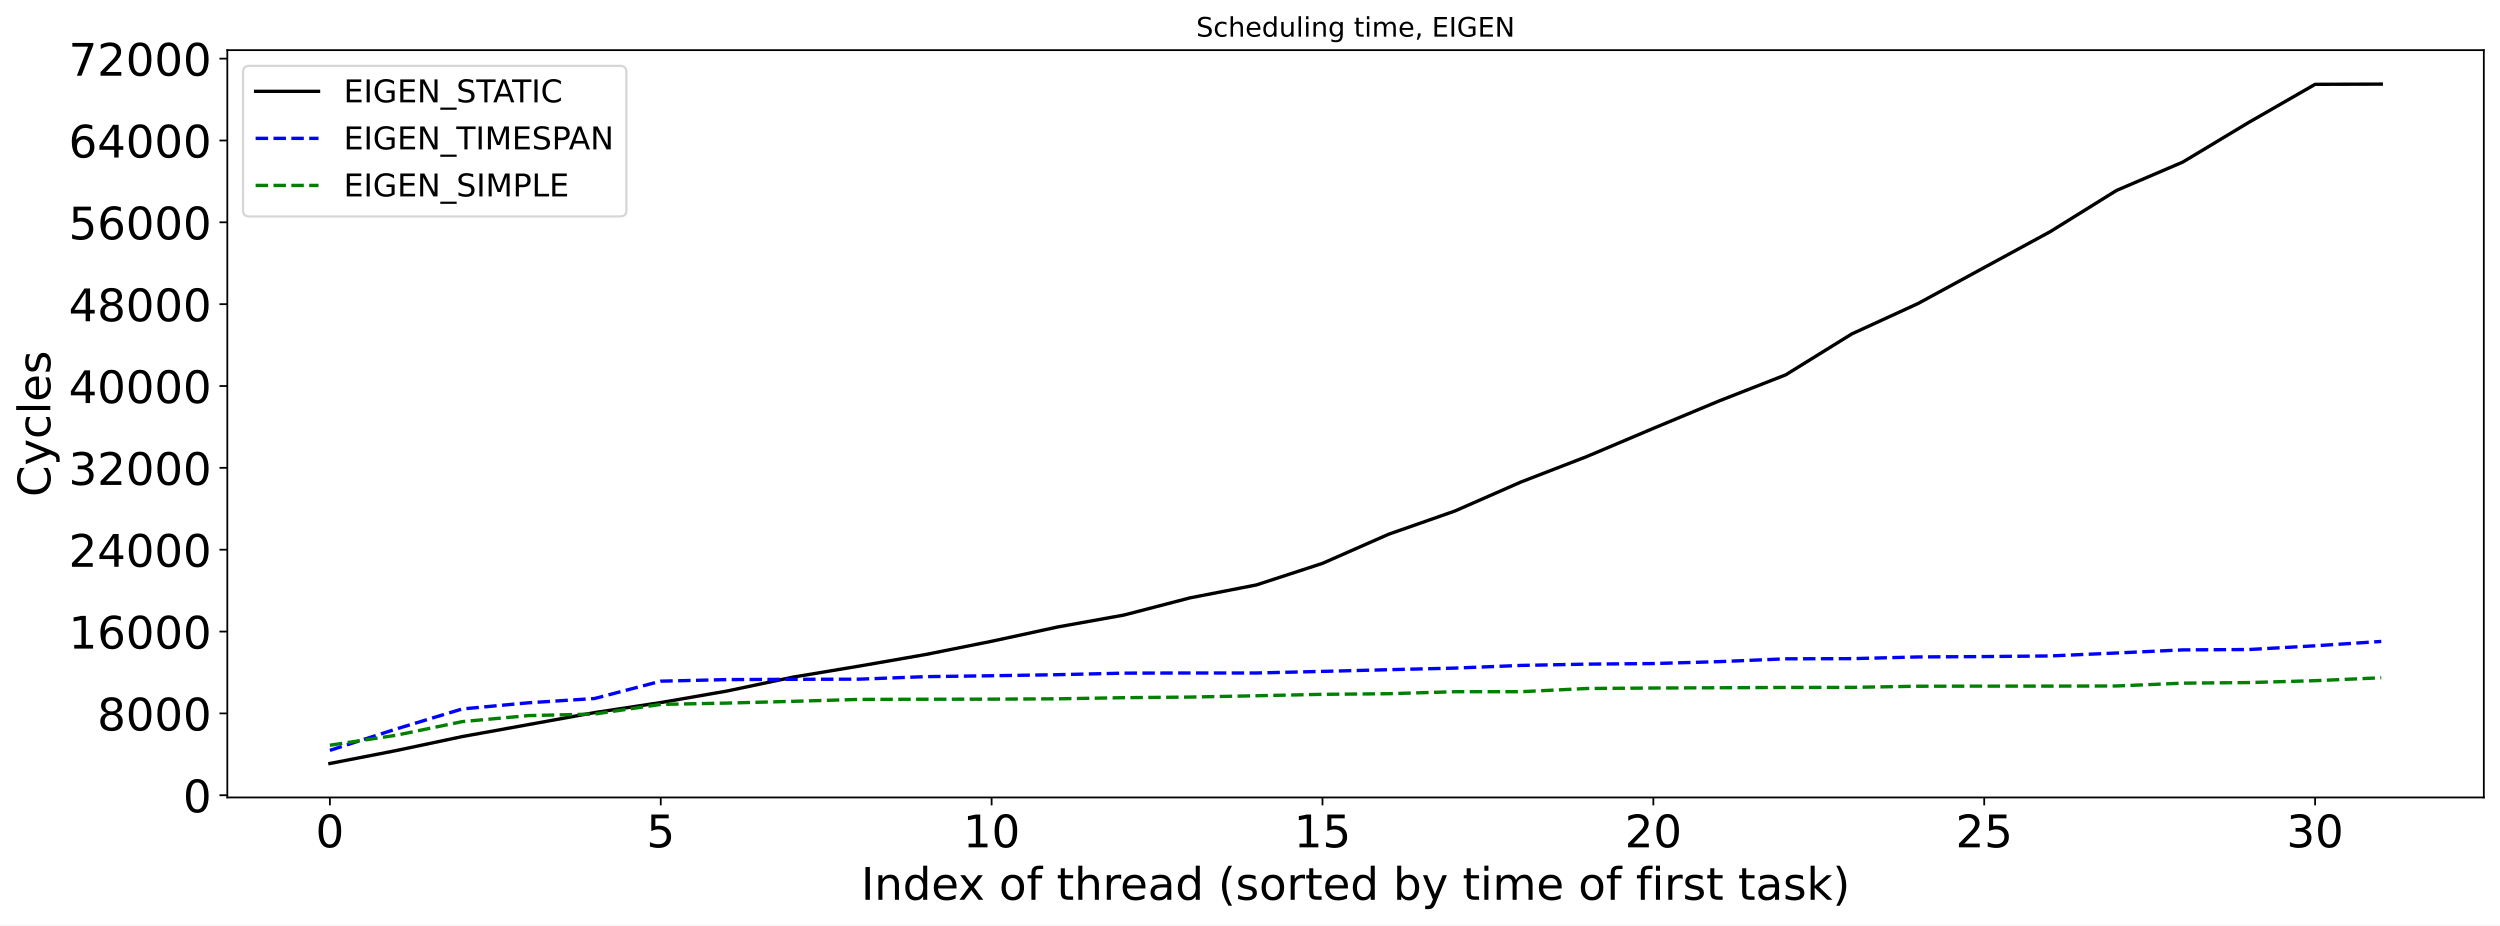
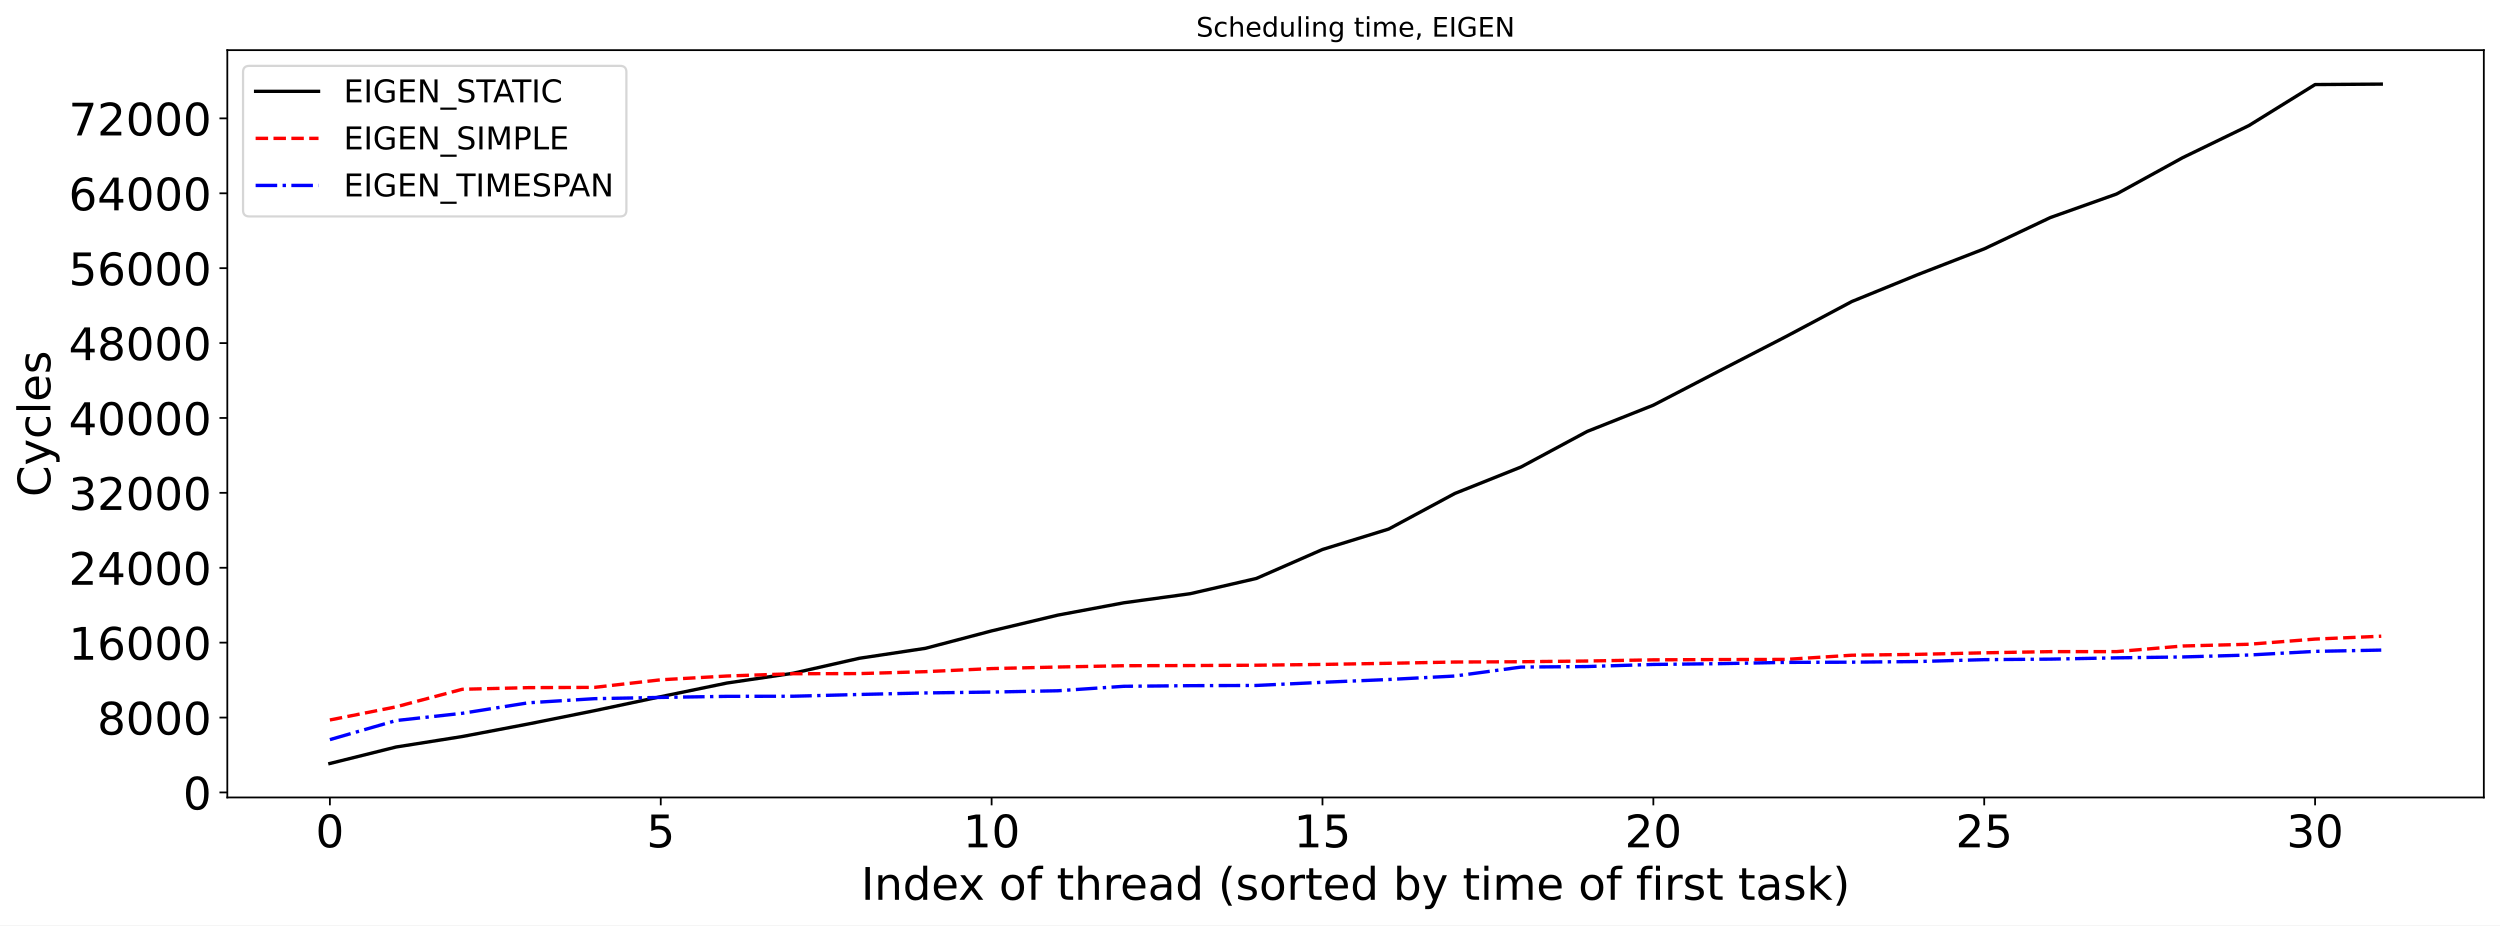
<svg xmlns="http://www.w3.org/2000/svg" xmlns:xlink="http://www.w3.org/1999/xlink" width="1112.781pt" height="411.871pt" viewBox="0 0 1112.781 411.871" version="1.1">
  <defs>
    <style type="text/css">*{stroke-linejoin: round; stroke-linecap: butt}</style>
  </defs>
  <g id="figure_1">
    <g id="patch_1">
      <path d="M 0 411.871  L 1112.781 411.871  L 1112.781 0  L 0 0  z " style="fill: #ffffff" />
    </g>
    <g id="axes_1">
      <g id="patch_2">
        <path d="M 101.181 354.958  L 1105.581 354.958  L 1105.581 22.318  L 101.181 22.318  z " style="fill: #ffffff" />
      </g>
      <g id="matplotlib.axis_1">
        <g id="xtick_1">
          <g id="line2d_1">
            <defs>
-               <path id="m153ee0c55f" d="M 0 0  L 0 3.5  " style="stroke: #000000; stroke-width: 0.8" />
+               <path id="m8f6289ff20" d="M 0 0  L 0 3.5  " style="stroke: #000000; stroke-width: 0.8" />
            </defs>
            <g>
-               <use xlink:href="#m153ee0c55f" x="146.836" y="354.958" style="stroke: #000000; stroke-width: 0.8" />
+               <use xlink:href="#m8f6289ff20" x="146.836" y="354.958" style="stroke: #000000; stroke-width: 0.8" />
            </g>
          </g>
          <g id="text_1">
            <g transform="translate(140.4733 377.155) scale(0.2 -0.2)">
              <defs>
                <path id="DejaVuSans-30" d="M 2034 4250  Q 1547 4250 1301 3770  Q 1056 3291 1056 2328  Q 1056 1369 1301 889  Q 1547 409 2034 409  Q 2525 409 2770 889  Q 3016 1369 3016 2328  Q 3016 3291 2770 3770  Q 2525 4250 2034 4250  z M 2034 4750  Q 2819 4750 3233 4129  Q 3647 3509 3647 2328  Q 3647 1150 3233 529  Q 2819 -91 2034 -91  Q 1250 -91 836 529  Q 422 1150 422 2328  Q 422 3509 836 4129  Q 1250 4750 2034 4750  z " transform="scale(0.015625)" />
              </defs>
              <use xlink:href="#DejaVuSans-30" />
            </g>
          </g>
        </g>
        <g id="xtick_2">
          <g id="line2d_2">
            <g>
-               <use xlink:href="#m153ee0c55f" x="294.109" y="354.958" style="stroke: #000000; stroke-width: 0.8" />
+               <use xlink:href="#m8f6289ff20" x="294.109" y="354.958" style="stroke: #000000; stroke-width: 0.8" />
            </g>
          </g>
          <g id="text_2">
            <g transform="translate(287.746 377.155) scale(0.2 -0.2)">
              <defs>
                <path id="DejaVuSans-35" d="M 691 4666  L 3169 4666  L 3169 4134  L 1269 4134  L 1269 2991  Q 1406 3038 1543 3061  Q 1681 3084 1819 3084  Q 2600 3084 3056 2656  Q 3513 2228 3513 1497  Q 3513 744 3044 326  Q 2575 -91 1722 -91  Q 1428 -91 1123 -41  Q 819 9 494 109  L 494 744  Q 775 591 1075 516  Q 1375 441 1709 441  Q 2250 441 2565 725  Q 2881 1009 2881 1497  Q 2881 1984 2565 2268  Q 2250 2553 1709 2553  Q 1456 2553 1204 2497  Q 953 2441 691 2322  L 691 4666  z " transform="scale(0.015625)" />
              </defs>
              <use xlink:href="#DejaVuSans-35" />
            </g>
          </g>
        </g>
        <g id="xtick_3">
          <g id="line2d_3">
            <g>
-               <use xlink:href="#m153ee0c55f" x="441.381" y="354.958" style="stroke: #000000; stroke-width: 0.8" />
+               <use xlink:href="#m8f6289ff20" x="441.381" y="354.958" style="stroke: #000000; stroke-width: 0.8" />
            </g>
          </g>
          <g id="text_3">
            <g transform="translate(428.6562 377.155) scale(0.2 -0.2)">
              <defs>
                <path id="DejaVuSans-31" d="M 794 531  L 1825 531  L 1825 4091  L 703 3866  L 703 4441  L 1819 4666  L 2450 4666  L 2450 531  L 3481 531  L 3481 0  L 794 0  L 794 531  z " transform="scale(0.015625)" />
              </defs>
              <use xlink:href="#DejaVuSans-31" />
              <use xlink:href="#DejaVuSans-30" x="63.623" />
            </g>
          </g>
        </g>
        <g id="xtick_4">
          <g id="line2d_4">
            <g>
-               <use xlink:href="#m153ee0c55f" x="588.654" y="354.958" style="stroke: #000000; stroke-width: 0.8" />
+               <use xlink:href="#m8f6289ff20" x="588.654" y="354.958" style="stroke: #000000; stroke-width: 0.8" />
            </g>
          </g>
          <g id="text_4">
            <g transform="translate(575.929 377.155) scale(0.2 -0.2)">
              <use xlink:href="#DejaVuSans-31" />
              <use xlink:href="#DejaVuSans-35" x="63.623" />
            </g>
          </g>
        </g>
        <g id="xtick_5">
          <g id="line2d_5">
            <g>
-               <use xlink:href="#m153ee0c55f" x="735.927" y="354.958" style="stroke: #000000; stroke-width: 0.8" />
+               <use xlink:href="#m8f6289ff20" x="735.927" y="354.958" style="stroke: #000000; stroke-width: 0.8" />
            </g>
          </g>
          <g id="text_5">
            <g transform="translate(723.2017 377.155) scale(0.2 -0.2)">
              <defs>
                <path id="DejaVuSans-32" d="M 1228 531  L 3431 531  L 3431 0  L 469 0  L 469 531  Q 828 903 1448 1529  Q 2069 2156 2228 2338  Q 2531 2678 2651 2914  Q 2772 3150 2772 3378  Q 2772 3750 2511 3984  Q 2250 4219 1831 4219  Q 1534 4219 1204 4116  Q 875 4013 500 3803  L 500 4441  Q 881 4594 1212 4672  Q 1544 4750 1819 4750  Q 2544 4750 2975 4387  Q 3406 4025 3406 3419  Q 3406 3131 3298 2873  Q 3191 2616 2906 2266  Q 2828 2175 2409 1742  Q 1991 1309 1228 531  z " transform="scale(0.015625)" />
              </defs>
              <use xlink:href="#DejaVuSans-32" />
              <use xlink:href="#DejaVuSans-30" x="63.623" />
            </g>
          </g>
        </g>
        <g id="xtick_6">
          <g id="line2d_6">
            <g>
-               <use xlink:href="#m153ee0c55f" x="883.199" y="354.958" style="stroke: #000000; stroke-width: 0.8" />
+               <use xlink:href="#m8f6289ff20" x="883.199" y="354.958" style="stroke: #000000; stroke-width: 0.8" />
            </g>
          </g>
          <g id="text_6">
            <g transform="translate(870.4744 377.155) scale(0.2 -0.2)">
              <use xlink:href="#DejaVuSans-32" />
              <use xlink:href="#DejaVuSans-35" x="63.623" />
            </g>
          </g>
        </g>
        <g id="xtick_7">
          <g id="line2d_7">
            <g>
-               <use xlink:href="#m153ee0c55f" x="1030.472" y="354.958" style="stroke: #000000; stroke-width: 0.8" />
+               <use xlink:href="#m8f6289ff20" x="1030.472" y="354.958" style="stroke: #000000; stroke-width: 0.8" />
            </g>
          </g>
          <g id="text_7">
            <g transform="translate(1017.747 377.155) scale(0.2 -0.2)">
              <defs>
                <path id="DejaVuSans-33" d="M 2597 2516  Q 3050 2419 3304 2112  Q 3559 1806 3559 1356  Q 3559 666 3084 287  Q 2609 -91 1734 -91  Q 1441 -91 1130 -33  Q 819 25 488 141  L 488 750  Q 750 597 1062 519  Q 1375 441 1716 441  Q 2309 441 2620 675  Q 2931 909 2931 1356  Q 2931 1769 2642 2001  Q 2353 2234 1838 2234  L 1294 2234  L 1294 2753  L 1863 2753  Q 2328 2753 2575 2939  Q 2822 3125 2822 3475  Q 2822 3834 2567 4026  Q 2313 4219 1838 4219  Q 1578 4219 1281 4162  Q 984 4106 628 3988  L 628 4550  Q 988 4650 1302 4700  Q 1616 4750 1894 4750  Q 2613 4750 3031 4423  Q 3450 4097 3450 3541  Q 3450 3153 3228 2886  Q 3006 2619 2597 2516  z " transform="scale(0.015625)" />
              </defs>
              <use xlink:href="#DejaVuSans-33" />
              <use xlink:href="#DejaVuSans-30" x="63.623" />
            </g>
          </g>
        </g>
        <g id="text_8">
          <g transform="translate(383.2609 400.5113) scale(0.2 -0.2)">
            <defs>
              <path id="DejaVuSans-49" d="M 628 4666  L 1259 4666  L 1259 0  L 628 0  L 628 4666  z " transform="scale(0.015625)" />
              <path id="DejaVuSans-6e" d="M 3513 2113  L 3513 0  L 2938 0  L 2938 2094  Q 2938 2591 2744 2837  Q 2550 3084 2163 3084  Q 1697 3084 1428 2787  Q 1159 2491 1159 1978  L 1159 0  L 581 0  L 581 3500  L 1159 3500  L 1159 2956  Q 1366 3272 1645 3428  Q 1925 3584 2291 3584  Q 2894 3584 3203 3211  Q 3513 2838 3513 2113  z " transform="scale(0.015625)" />
              <path id="DejaVuSans-64" d="M 2906 2969  L 2906 4863  L 3481 4863  L 3481 0  L 2906 0  L 2906 525  Q 2725 213 2448 61  Q 2172 -91 1784 -91  Q 1150 -91 751 415  Q 353 922 353 1747  Q 353 2572 751 3078  Q 1150 3584 1784 3584  Q 2172 3584 2448 3432  Q 2725 3281 2906 2969  z M 947 1747  Q 947 1113 1208 752  Q 1469 391 1925 391  Q 2381 391 2643 752  Q 2906 1113 2906 1747  Q 2906 2381 2643 2742  Q 2381 3103 1925 3103  Q 1469 3103 1208 2742  Q 947 2381 947 1747  z " transform="scale(0.015625)" />
              <path id="DejaVuSans-65" d="M 3597 1894  L 3597 1613  L 953 1613  Q 991 1019 1311 708  Q 1631 397 2203 397  Q 2534 397 2845 478  Q 3156 559 3463 722  L 3463 178  Q 3153 47 2828 -22  Q 2503 -91 2169 -91  Q 1331 -91 842 396  Q 353 884 353 1716  Q 353 2575 817 3079  Q 1281 3584 2069 3584  Q 2775 3584 3186 3129  Q 3597 2675 3597 1894  z M 3022 2063  Q 3016 2534 2758 2815  Q 2500 3097 2075 3097  Q 1594 3097 1305 2825  Q 1016 2553 972 2059  L 3022 2063  z " transform="scale(0.015625)" />
              <path id="DejaVuSans-78" d="M 3513 3500  L 2247 1797  L 3578 0  L 2900 0  L 1881 1375  L 863 0  L 184 0  L 1544 1831  L 300 3500  L 978 3500  L 1906 2253  L 2834 3500  L 3513 3500  z " transform="scale(0.015625)" />
              <path id="DejaVuSans-20" transform="scale(0.015625)" />
              <path id="DejaVuSans-6f" d="M 1959 3097  Q 1497 3097 1228 2736  Q 959 2375 959 1747  Q 959 1119 1226 758  Q 1494 397 1959 397  Q 2419 397 2687 759  Q 2956 1122 2956 1747  Q 2956 2369 2687 2733  Q 2419 3097 1959 3097  z M 1959 3584  Q 2709 3584 3137 3096  Q 3566 2609 3566 1747  Q 3566 888 3137 398  Q 2709 -91 1959 -91  Q 1206 -91 779 398  Q 353 888 353 1747  Q 353 2609 779 3096  Q 1206 3584 1959 3584  z " transform="scale(0.015625)" />
              <path id="DejaVuSans-66" d="M 2375 4863  L 2375 4384  L 1825 4384  Q 1516 4384 1395 4259  Q 1275 4134 1275 3809  L 1275 3500  L 2222 3500  L 2222 3053  L 1275 3053  L 1275 0  L 697 0  L 697 3053  L 147 3053  L 147 3500  L 697 3500  L 697 3744  Q 697 4328 969 4595  Q 1241 4863 1831 4863  L 2375 4863  z " transform="scale(0.015625)" />
              <path id="DejaVuSans-74" d="M 1172 4494  L 1172 3500  L 2356 3500  L 2356 3053  L 1172 3053  L 1172 1153  Q 1172 725 1289 603  Q 1406 481 1766 481  L 2356 481  L 2356 0  L 1766 0  Q 1100 0 847 248  Q 594 497 594 1153  L 594 3053  L 172 3053  L 172 3500  L 594 3500  L 594 4494  L 1172 4494  z " transform="scale(0.015625)" />
              <path id="DejaVuSans-68" d="M 3513 2113  L 3513 0  L 2938 0  L 2938 2094  Q 2938 2591 2744 2837  Q 2550 3084 2163 3084  Q 1697 3084 1428 2787  Q 1159 2491 1159 1978  L 1159 0  L 581 0  L 581 4863  L 1159 4863  L 1159 2956  Q 1366 3272 1645 3428  Q 1925 3584 2291 3584  Q 2894 3584 3203 3211  Q 3513 2838 3513 2113  z " transform="scale(0.015625)" />
              <path id="DejaVuSans-72" d="M 2631 2963  Q 2534 3019 2420 3045  Q 2306 3072 2169 3072  Q 1681 3072 1420 2755  Q 1159 2438 1159 1844  L 1159 0  L 581 0  L 581 3500  L 1159 3500  L 1159 2956  Q 1341 3275 1631 3429  Q 1922 3584 2338 3584  Q 2397 3584 2469 3576  Q 2541 3569 2628 3553  L 2631 2963  z " transform="scale(0.015625)" />
              <path id="DejaVuSans-61" d="M 2194 1759  Q 1497 1759 1228 1600  Q 959 1441 959 1056  Q 959 750 1161 570  Q 1363 391 1709 391  Q 2188 391 2477 730  Q 2766 1069 2766 1631  L 2766 1759  L 2194 1759  z M 3341 1997  L 3341 0  L 2766 0  L 2766 531  Q 2569 213 2275 61  Q 1981 -91 1556 -91  Q 1019 -91 701 211  Q 384 513 384 1019  Q 384 1609 779 1909  Q 1175 2209 1959 2209  L 2766 2209  L 2766 2266  Q 2766 2663 2505 2880  Q 2244 3097 1772 3097  Q 1472 3097 1187 3025  Q 903 2953 641 2809  L 641 3341  Q 956 3463 1253 3523  Q 1550 3584 1831 3584  Q 2591 3584 2966 3190  Q 3341 2797 3341 1997  z " transform="scale(0.015625)" />
              <path id="DejaVuSans-28" d="M 1984 4856  Q 1566 4138 1362 3434  Q 1159 2731 1159 2009  Q 1159 1288 1364 580  Q 1569 -128 1984 -844  L 1484 -844  Q 1016 -109 783 600  Q 550 1309 550 2009  Q 550 2706 781 3412  Q 1013 4119 1484 4856  L 1984 4856  z " transform="scale(0.015625)" />
              <path id="DejaVuSans-73" d="M 2834 3397  L 2834 2853  Q 2591 2978 2328 3040  Q 2066 3103 1784 3103  Q 1356 3103 1142 2972  Q 928 2841 928 2578  Q 928 2378 1081 2264  Q 1234 2150 1697 2047  L 1894 2003  Q 2506 1872 2764 1633  Q 3022 1394 3022 966  Q 3022 478 2636 193  Q 2250 -91 1575 -91  Q 1294 -91 989 -36  Q 684 19 347 128  L 347 722  Q 666 556 975 473  Q 1284 391 1588 391  Q 1994 391 2212 530  Q 2431 669 2431 922  Q 2431 1156 2273 1281  Q 2116 1406 1581 1522  L 1381 1569  Q 847 1681 609 1914  Q 372 2147 372 2553  Q 372 3047 722 3315  Q 1072 3584 1716 3584  Q 2034 3584 2315 3537  Q 2597 3491 2834 3397  z " transform="scale(0.015625)" />
              <path id="DejaVuSans-62" d="M 3116 1747  Q 3116 2381 2855 2742  Q 2594 3103 2138 3103  Q 1681 3103 1420 2742  Q 1159 2381 1159 1747  Q 1159 1113 1420 752  Q 1681 391 2138 391  Q 2594 391 2855 752  Q 3116 1113 3116 1747  z M 1159 2969  Q 1341 3281 1617 3432  Q 1894 3584 2278 3584  Q 2916 3584 3314 3078  Q 3713 2572 3713 1747  Q 3713 922 3314 415  Q 2916 -91 2278 -91  Q 1894 -91 1617 61  Q 1341 213 1159 525  L 1159 0  L 581 0  L 581 4863  L 1159 4863  L 1159 2969  z " transform="scale(0.015625)" />
              <path id="DejaVuSans-79" d="M 2059 -325  Q 1816 -950 1584 -1140  Q 1353 -1331 966 -1331  L 506 -1331  L 506 -850  L 844 -850  Q 1081 -850 1212 -737  Q 1344 -625 1503 -206  L 1606 56  L 191 3500  L 800 3500  L 1894 763  L 2988 3500  L 3597 3500  L 2059 -325  z " transform="scale(0.015625)" />
              <path id="DejaVuSans-69" d="M 603 3500  L 1178 3500  L 1178 0  L 603 0  L 603 3500  z M 603 4863  L 1178 4863  L 1178 4134  L 603 4134  L 603 4863  z " transform="scale(0.015625)" />
              <path id="DejaVuSans-6d" d="M 3328 2828  Q 3544 3216 3844 3400  Q 4144 3584 4550 3584  Q 5097 3584 5394 3201  Q 5691 2819 5691 2113  L 5691 0  L 5113 0  L 5113 2094  Q 5113 2597 4934 2840  Q 4756 3084 4391 3084  Q 3944 3084 3684 2787  Q 3425 2491 3425 1978  L 3425 0  L 2847 0  L 2847 2094  Q 2847 2600 2669 2842  Q 2491 3084 2119 3084  Q 1678 3084 1418 2786  Q 1159 2488 1159 1978  L 1159 0  L 581 0  L 581 3500  L 1159 3500  L 1159 2956  Q 1356 3278 1631 3431  Q 1906 3584 2284 3584  Q 2666 3584 2933 3390  Q 3200 3197 3328 2828  z " transform="scale(0.015625)" />
              <path id="DejaVuSans-6b" d="M 581 4863  L 1159 4863  L 1159 1991  L 2875 3500  L 3609 3500  L 1753 1863  L 3688 0  L 2938 0  L 1159 1709  L 1159 0  L 581 0  L 581 4863  z " transform="scale(0.015625)" />
              <path id="DejaVuSans-29" d="M 513 4856  L 1013 4856  Q 1481 4119 1714 3412  Q 1947 2706 1947 2009  Q 1947 1309 1714 600  Q 1481 -109 1013 -844  L 513 -844  Q 928 -128 1133 580  Q 1338 1288 1338 2009  Q 1338 2731 1133 3434  Q 928 4138 513 4856  z " transform="scale(0.015625)" />
            </defs>
            <use xlink:href="#DejaVuSans-49" />
            <use xlink:href="#DejaVuSans-6e" x="29.492" />
            <use xlink:href="#DejaVuSans-64" x="92.871" />
            <use xlink:href="#DejaVuSans-65" x="156.348" />
            <use xlink:href="#DejaVuSans-78" x="216.121" />
            <use xlink:href="#DejaVuSans-20" x="275.301" />
            <use xlink:href="#DejaVuSans-6f" x="307.088" />
            <use xlink:href="#DejaVuSans-66" x="368.27" />
            <use xlink:href="#DejaVuSans-20" x="403.475" />
            <use xlink:href="#DejaVuSans-74" x="435.262" />
            <use xlink:href="#DejaVuSans-68" x="474.471" />
            <use xlink:href="#DejaVuSans-72" x="537.85" />
            <use xlink:href="#DejaVuSans-65" x="576.713" />
            <use xlink:href="#DejaVuSans-61" x="638.236" />
            <use xlink:href="#DejaVuSans-64" x="699.516" />
            <use xlink:href="#DejaVuSans-20" x="762.992" />
            <use xlink:href="#DejaVuSans-28" x="794.779" />
            <use xlink:href="#DejaVuSans-73" x="833.793" />
            <use xlink:href="#DejaVuSans-6f" x="885.893" />
            <use xlink:href="#DejaVuSans-72" x="947.074" />
            <use xlink:href="#DejaVuSans-74" x="988.188" />
            <use xlink:href="#DejaVuSans-65" x="1027.396" />
            <use xlink:href="#DejaVuSans-64" x="1088.92" />
            <use xlink:href="#DejaVuSans-20" x="1152.396" />
            <use xlink:href="#DejaVuSans-62" x="1184.184" />
            <use xlink:href="#DejaVuSans-79" x="1247.66" />
            <use xlink:href="#DejaVuSans-20" x="1306.84" />
            <use xlink:href="#DejaVuSans-74" x="1338.627" />
            <use xlink:href="#DejaVuSans-69" x="1377.836" />
            <use xlink:href="#DejaVuSans-6d" x="1405.619" />
            <use xlink:href="#DejaVuSans-65" x="1503.031" />
            <use xlink:href="#DejaVuSans-20" x="1564.555" />
            <use xlink:href="#DejaVuSans-6f" x="1596.342" />
            <use xlink:href="#DejaVuSans-66" x="1657.523" />
            <use xlink:href="#DejaVuSans-20" x="1692.729" />
            <use xlink:href="#DejaVuSans-66" x="1724.516" />
            <use xlink:href="#DejaVuSans-69" x="1759.721" />
            <use xlink:href="#DejaVuSans-72" x="1787.504" />
            <use xlink:href="#DejaVuSans-73" x="1828.617" />
            <use xlink:href="#DejaVuSans-74" x="1880.717" />
            <use xlink:href="#DejaVuSans-20" x="1919.926" />
            <use xlink:href="#DejaVuSans-74" x="1951.713" />
            <use xlink:href="#DejaVuSans-61" x="1990.922" />
            <use xlink:href="#DejaVuSans-73" x="2052.201" />
            <use xlink:href="#DejaVuSans-6b" x="2104.301" />
            <use xlink:href="#DejaVuSans-29" x="2162.211" />
          </g>
        </g>
      </g>
      <g id="matplotlib.axis_2">
        <g id="ytick_1">
          <g id="line2d_8">
            <defs>
-               <path id="m6287af9b41" d="M 0 0  L -3.5 0  " style="stroke: #000000; stroke-width: 0.8" />
+               <path id="m20d17fd092" d="M 0 0  L -3.5 0  " style="stroke: #000000; stroke-width: 0.8" />
            </defs>
            <g>
-               <use xlink:href="#m6287af9b41" x="101.181" y="353.973" style="stroke: #000000; stroke-width: 0.8" />
+               <use xlink:href="#m20d17fd092" x="101.181" y="352.723" style="stroke: #000000; stroke-width: 0.8" />
            </g>
          </g>
          <g id="text_9">
-             <g transform="translate(81.45625 361.5716) scale(0.2 -0.2)">
+             <g transform="translate(81.45625 360.321) scale(0.2 -0.2)">
              <use xlink:href="#DejaVuSans-30" />
            </g>
          </g>
        </g>
        <g id="ytick_2">
          <g id="line2d_9">
            <g>
-               <use xlink:href="#m6287af9b41" x="101.181" y="317.543" style="stroke: #000000; stroke-width: 0.8" />
+               <use xlink:href="#m20d17fd092" x="101.181" y="319.386" style="stroke: #000000; stroke-width: 0.8" />
            </g>
          </g>
          <g id="text_10">
-             <g transform="translate(43.28125 325.1411) scale(0.2 -0.2)">
+             <g transform="translate(43.28125 326.9849) scale(0.2 -0.2)">
              <defs>
                <path id="DejaVuSans-38" d="M 2034 2216  Q 1584 2216 1326 1975  Q 1069 1734 1069 1313  Q 1069 891 1326 650  Q 1584 409 2034 409  Q 2484 409 2743 651  Q 3003 894 3003 1313  Q 3003 1734 2745 1975  Q 2488 2216 2034 2216  z M 1403 2484  Q 997 2584 770 2862  Q 544 3141 544 3541  Q 544 4100 942 4425  Q 1341 4750 2034 4750  Q 2731 4750 3128 4425  Q 3525 4100 3525 3541  Q 3525 3141 3298 2862  Q 3072 2584 2669 2484  Q 3125 2378 3379 2068  Q 3634 1759 3634 1313  Q 3634 634 3220 271  Q 2806 -91 2034 -91  Q 1263 -91 848 271  Q 434 634 434 1313  Q 434 1759 690 2068  Q 947 2378 1403 2484  z M 1172 3481  Q 1172 3119 1398 2916  Q 1625 2713 2034 2713  Q 2441 2713 2670 2916  Q 2900 3119 2900 3481  Q 2900 3844 2670 4047  Q 2441 4250 2034 4250  Q 1625 4250 1398 4047  Q 1172 3844 1172 3481  z " transform="scale(0.015625)" />
              </defs>
              <use xlink:href="#DejaVuSans-38" />
              <use xlink:href="#DejaVuSans-30" x="63.623" />
              <use xlink:href="#DejaVuSans-30" x="127.246" />
              <use xlink:href="#DejaVuSans-30" x="190.869" />
            </g>
          </g>
        </g>
        <g id="ytick_3">
          <g id="line2d_10">
            <g>
-               <use xlink:href="#m6287af9b41" x="101.181" y="281.112" style="stroke: #000000; stroke-width: 0.8" />
+               <use xlink:href="#m20d17fd092" x="101.181" y="286.05" style="stroke: #000000; stroke-width: 0.8" />
            </g>
          </g>
          <g id="text_11">
-             <g transform="translate(30.55625 288.7107) scale(0.2 -0.2)">
+             <g transform="translate(30.55625 293.6488) scale(0.2 -0.2)">
              <defs>
                <path id="DejaVuSans-36" d="M 2113 2584  Q 1688 2584 1439 2293  Q 1191 2003 1191 1497  Q 1191 994 1439 701  Q 1688 409 2113 409  Q 2538 409 2786 701  Q 3034 994 3034 1497  Q 3034 2003 2786 2293  Q 2538 2584 2113 2584  z M 3366 4563  L 3366 3988  Q 3128 4100 2886 4159  Q 2644 4219 2406 4219  Q 1781 4219 1451 3797  Q 1122 3375 1075 2522  Q 1259 2794 1537 2939  Q 1816 3084 2150 3084  Q 2853 3084 3261 2657  Q 3669 2231 3669 1497  Q 3669 778 3244 343  Q 2819 -91 2113 -91  Q 1303 -91 875 529  Q 447 1150 447 2328  Q 447 3434 972 4092  Q 1497 4750 2381 4750  Q 2619 4750 2861 4703  Q 3103 4656 3366 4563  z " transform="scale(0.015625)" />
              </defs>
              <use xlink:href="#DejaVuSans-31" />
              <use xlink:href="#DejaVuSans-36" x="63.623" />
              <use xlink:href="#DejaVuSans-30" x="127.246" />
              <use xlink:href="#DejaVuSans-30" x="190.869" />
              <use xlink:href="#DejaVuSans-30" x="254.492" />
            </g>
          </g>
        </g>
        <g id="ytick_4">
          <g id="line2d_11">
            <g>
-               <use xlink:href="#m6287af9b41" x="101.181" y="244.682" style="stroke: #000000; stroke-width: 0.8" />
+               <use xlink:href="#m20d17fd092" x="101.181" y="252.714" style="stroke: #000000; stroke-width: 0.8" />
            </g>
          </g>
          <g id="text_12">
-             <g transform="translate(30.55625 252.2802) scale(0.2 -0.2)">
+             <g transform="translate(30.55625 260.3127) scale(0.2 -0.2)">
              <defs>
                <path id="DejaVuSans-34" d="M 2419 4116  L 825 1625  L 2419 1625  L 2419 4116  z M 2253 4666  L 3047 4666  L 3047 1625  L 3713 1625  L 3713 1100  L 3047 1100  L 3047 0  L 2419 0  L 2419 1100  L 313 1100  L 313 1709  L 2253 4666  z " transform="scale(0.015625)" />
              </defs>
              <use xlink:href="#DejaVuSans-32" />
              <use xlink:href="#DejaVuSans-34" x="63.623" />
              <use xlink:href="#DejaVuSans-30" x="127.246" />
              <use xlink:href="#DejaVuSans-30" x="190.869" />
              <use xlink:href="#DejaVuSans-30" x="254.492" />
            </g>
          </g>
        </g>
        <g id="ytick_5">
          <g id="line2d_12">
            <g>
-               <use xlink:href="#m6287af9b41" x="101.181" y="208.251" style="stroke: #000000; stroke-width: 0.8" />
+               <use xlink:href="#m20d17fd092" x="101.181" y="219.378" style="stroke: #000000; stroke-width: 0.8" />
            </g>
          </g>
          <g id="text_13">
-             <g transform="translate(30.55625 215.8498) scale(0.2 -0.2)">
+             <g transform="translate(30.55625 226.9766) scale(0.2 -0.2)">
              <use xlink:href="#DejaVuSans-33" />
              <use xlink:href="#DejaVuSans-32" x="63.623" />
              <use xlink:href="#DejaVuSans-30" x="127.246" />
              <use xlink:href="#DejaVuSans-30" x="190.869" />
              <use xlink:href="#DejaVuSans-30" x="254.492" />
            </g>
          </g>
        </g>
        <g id="ytick_6">
          <g id="line2d_13">
            <g>
-               <use xlink:href="#m6287af9b41" x="101.181" y="171.821" style="stroke: #000000; stroke-width: 0.8" />
+               <use xlink:href="#m20d17fd092" x="101.181" y="186.042" style="stroke: #000000; stroke-width: 0.8" />
            </g>
          </g>
          <g id="text_14">
-             <g transform="translate(30.55625 179.4194) scale(0.2 -0.2)">
+             <g transform="translate(30.55625 193.6405) scale(0.2 -0.2)">
              <use xlink:href="#DejaVuSans-34" />
              <use xlink:href="#DejaVuSans-30" x="63.623" />
              <use xlink:href="#DejaVuSans-30" x="127.246" />
              <use xlink:href="#DejaVuSans-30" x="190.869" />
              <use xlink:href="#DejaVuSans-30" x="254.492" />
            </g>
          </g>
        </g>
        <g id="ytick_7">
          <g id="line2d_14">
            <g>
-               <use xlink:href="#m6287af9b41" x="101.181" y="135.39" style="stroke: #000000; stroke-width: 0.8" />
+               <use xlink:href="#m20d17fd092" x="101.181" y="152.706" style="stroke: #000000; stroke-width: 0.8" />
            </g>
          </g>
          <g id="text_15">
-             <g transform="translate(30.55625 142.9889) scale(0.2 -0.2)">
+             <g transform="translate(30.55625 160.3044) scale(0.2 -0.2)">
              <use xlink:href="#DejaVuSans-34" />
              <use xlink:href="#DejaVuSans-38" x="63.623" />
              <use xlink:href="#DejaVuSans-30" x="127.246" />
              <use xlink:href="#DejaVuSans-30" x="190.869" />
              <use xlink:href="#DejaVuSans-30" x="254.492" />
            </g>
          </g>
        </g>
        <g id="ytick_8">
          <g id="line2d_15">
            <g>
-               <use xlink:href="#m6287af9b41" x="101.181" y="98.96" style="stroke: #000000; stroke-width: 0.8" />
+               <use xlink:href="#m20d17fd092" x="101.181" y="119.37" style="stroke: #000000; stroke-width: 0.8" />
            </g>
          </g>
          <g id="text_16">
-             <g transform="translate(30.55625 106.5585) scale(0.2 -0.2)">
+             <g transform="translate(30.55625 126.9683) scale(0.2 -0.2)">
              <use xlink:href="#DejaVuSans-35" />
              <use xlink:href="#DejaVuSans-36" x="63.623" />
              <use xlink:href="#DejaVuSans-30" x="127.246" />
              <use xlink:href="#DejaVuSans-30" x="190.869" />
              <use xlink:href="#DejaVuSans-30" x="254.492" />
            </g>
          </g>
        </g>
        <g id="ytick_9">
          <g id="line2d_16">
            <g>
-               <use xlink:href="#m6287af9b41" x="101.181" y="62.53" style="stroke: #000000; stroke-width: 0.8" />
+               <use xlink:href="#m20d17fd092" x="101.181" y="86.034" style="stroke: #000000; stroke-width: 0.8" />
            </g>
          </g>
          <g id="text_17">
-             <g transform="translate(30.55625 70.12803) scale(0.2 -0.2)">
+             <g transform="translate(30.55625 93.63225) scale(0.2 -0.2)">
              <use xlink:href="#DejaVuSans-36" />
              <use xlink:href="#DejaVuSans-34" x="63.623" />
              <use xlink:href="#DejaVuSans-30" x="127.246" />
              <use xlink:href="#DejaVuSans-30" x="190.869" />
              <use xlink:href="#DejaVuSans-30" x="254.492" />
            </g>
          </g>
        </g>
        <g id="ytick_10">
          <g id="line2d_17">
            <g>
-               <use xlink:href="#m6287af9b41" x="101.181" y="26.099" style="stroke: #000000; stroke-width: 0.8" />
+               <use xlink:href="#m20d17fd092" x="101.181" y="52.698" style="stroke: #000000; stroke-width: 0.8" />
            </g>
          </g>
          <g id="text_18">
-             <g transform="translate(30.55625 33.69759) scale(0.2 -0.2)">
+             <g transform="translate(30.55625 60.29616) scale(0.2 -0.2)">
              <defs>
                <path id="DejaVuSans-37" d="M 525 4666  L 3525 4666  L 3525 4397  L 1831 0  L 1172 0  L 2766 4134  L 525 4134  L 525 4666  z " transform="scale(0.015625)" />
              </defs>
              <use xlink:href="#DejaVuSans-37" />
              <use xlink:href="#DejaVuSans-32" x="63.623" />
              <use xlink:href="#DejaVuSans-30" x="127.246" />
              <use xlink:href="#DejaVuSans-30" x="190.869" />
              <use xlink:href="#DejaVuSans-30" x="254.492" />
            </g>
          </g>
        </g>
        <g id="text_19">
          <g transform="translate(22.39688 221.1788) rotate(-90) scale(0.2 -0.2)">
            <defs>
              <path id="DejaVuSans-43" d="M 4122 4306  L 4122 3641  Q 3803 3938 3442 4084  Q 3081 4231 2675 4231  Q 1875 4231 1450 3742  Q 1025 3253 1025 2328  Q 1025 1406 1450 917  Q 1875 428 2675 428  Q 3081 428 3442 575  Q 3803 722 4122 1019  L 4122 359  Q 3791 134 3420 21  Q 3050 -91 2638 -91  Q 1578 -91 968 557  Q 359 1206 359 2328  Q 359 3453 968 4101  Q 1578 4750 2638 4750  Q 3056 4750 3426 4639  Q 3797 4528 4122 4306  z " transform="scale(0.015625)" />
              <path id="DejaVuSans-63" d="M 3122 3366  L 3122 2828  Q 2878 2963 2633 3030  Q 2388 3097 2138 3097  Q 1578 3097 1268 2742  Q 959 2388 959 1747  Q 959 1106 1268 751  Q 1578 397 2138 397  Q 2388 397 2633 464  Q 2878 531 3122 666  L 3122 134  Q 2881 22 2623 -34  Q 2366 -91 2075 -91  Q 1284 -91 818 406  Q 353 903 353 1747  Q 353 2603 823 3093  Q 1294 3584 2113 3584  Q 2378 3584 2631 3529  Q 2884 3475 3122 3366  z " transform="scale(0.015625)" />
              <path id="DejaVuSans-6c" d="M 603 4863  L 1178 4863  L 1178 0  L 603 0  L 603 4863  z " transform="scale(0.015625)" />
            </defs>
            <use xlink:href="#DejaVuSans-43" />
            <use xlink:href="#DejaVuSans-79" x="69.824" />
            <use xlink:href="#DejaVuSans-63" x="129.004" />
            <use xlink:href="#DejaVuSans-6c" x="183.984" />
            <use xlink:href="#DejaVuSans-65" x="211.768" />
            <use xlink:href="#DejaVuSans-73" x="273.291" />
          </g>
        </g>
      </g>
      <g id="line2d_18">
-         <path d="M 146.836 339.838  L 176.29 334.091  L 205.745 327.853  L 235.199 322.525  L 264.654 317.178  L 294.109 312.716  L 323.563 307.588  L 353.018 301.386  L 382.472 296.477  L 411.927 291.34  L 441.381 285.438  L 470.836 279.063  L 500.29 273.762  L 529.745 266.103  L 559.199 260.365  L 588.654 250.757  L 618.109 237.787  L 647.563 227.468  L 677.018 214.536  L 706.472 203.142  L 735.927 190.665  L 765.381 178.388  L 794.836 166.848  L 824.29 148.615  L 853.745 135.099  L 883.199 119.079  L 912.654 103.068  L 942.109 84.761  L 971.563 72.147  L 1001.018 54.451  L 1030.472 37.538  L 1059.927 37.438  " clip-path="url(#pc5bd186c55)" style="fill: none; stroke: #000000; stroke-width: 1.5; stroke-linecap: square" />
+         <path d="M 146.836 339.838  L 176.29 332.504  L 205.745 327.837  L 235.199 322.237  L 264.654 316.32  L 294.109 310.094  L 323.563 304.027  L 353.018 299.668  L 382.472 293.009  L 411.927 288.567  L 441.381 280.817  L 470.836 273.799  L 500.29 268.299  L 529.745 264.265  L 559.199 257.481  L 588.654 244.58  L 618.109 235.488  L 647.563 219.645  L 677.018 207.869  L 706.472 192.043  L 735.927 180.342  L 765.381 165.049  L 794.836 149.872  L 824.29 134.204  L 853.745 122.187  L 883.199 110.769  L 912.654 96.826  L 942.109 86.351  L 971.563 70.166  L 1001.018 55.89  L 1030.472 37.638  L 1059.927 37.438  " clip-path="url(#pf2e667a7ab)" style="fill: none; stroke: #000000; stroke-width: 1.5; stroke-linecap: square" />
      </g>
      <g id="line2d_19">
-         <path d="M 146.836 333.991  L 176.29 324.501  L 205.745 315.557  L 235.199 312.825  L 264.654 310.912  L 294.109 303.198  L 323.563 302.497  L 353.018 302.369  L 382.472 302.306  L 411.927 301.185  L 441.381 300.785  L 470.836 300.311  L 500.29 299.619  L 529.745 299.555  L 559.199 299.555  L 588.654 298.845  L 618.109 298.089  L 647.563 297.378  L 677.018 296.185  L 706.472 295.612  L 735.927 295.357  L 765.381 294.5  L 794.836 293.244  L 824.29 293.171  L 853.745 292.415  L 883.199 292.242  L 912.654 291.969  L 942.109 290.657  L 971.563 289.273  L 1001.018 289.109  L 1030.472 287.451  L 1059.927 285.511  " clip-path="url(#pc5bd186c55)" style="fill: none; stroke-dasharray: 5.55,2.4; stroke-dashoffset: 0; stroke: #0000ff; stroke-width: 1.5" />
+         <path d="M 146.836 320.47  L 176.29 314.619  L 205.745 306.81  L 235.199 306.077  L 264.654 305.952  L 294.109 302.585  L 323.563 300.902  L 353.018 299.885  L 382.472 299.826  L 411.927 298.968  L 441.381 297.593  L 470.836 296.901  L 500.29 296.318  L 529.745 296.243  L 559.199 296.093  L 588.654 295.743  L 618.109 295.243  L 647.563 294.676  L 677.018 294.551  L 706.472 294.226  L 735.927 293.701  L 765.381 293.576  L 794.836 293.518  L 824.29 291.642  L 853.745 291.259  L 883.199 290.576  L 912.654 290.051  L 942.109 290.042  L 971.563 287.542  L 1001.018 286.767  L 1030.472 284.467  L 1059.927 283.183  " clip-path="url(#pf2e667a7ab)" style="fill: none; stroke-dasharray: 5.55,2.4; stroke-dashoffset: 0; stroke: #ff0000; stroke-width: 1.5" />
      </g>
      <g id="line2d_20">
-         <path d="M 146.836 331.705  L 176.29 327.279  L 205.745 321.204  L 235.199 318.526  L 264.654 317.825  L 294.109 313.535  L 323.563 312.952  L 353.018 312.169  L 382.472 311.313  L 411.927 311.231  L 441.381 311.195  L 470.836 311.049  L 500.29 310.548  L 529.745 310.275  L 559.199 309.692  L 588.654 309.054  L 618.109 308.781  L 647.563 307.889  L 677.018 307.88  L 706.472 306.45  L 735.927 306.249  L 765.381 306.122  L 794.836 305.994  L 824.29 305.958  L 853.745 305.448  L 883.199 305.402  L 912.654 305.393  L 942.109 305.338  L 971.563 304.082  L 1001.018 303.818  L 1030.472 302.98  L 1059.927 301.686  " clip-path="url(#pc5bd186c55)" style="fill: none; stroke-dasharray: 5.55,2.4; stroke-dashoffset: 0; stroke: #008000; stroke-width: 1.5" />
+         <path d="M 146.836 329.212  L 176.29 320.728  L 205.745 317.503  L 235.199 312.819  L 264.654 310.986  L 294.109 310.427  L 323.563 309.952  L 353.018 309.902  L 382.472 309.119  L 411.927 308.436  L 441.381 308.044  L 470.836 307.469  L 500.29 305.477  L 529.745 305.202  L 559.199 305.102  L 588.654 303.702  L 618.109 302.452  L 647.563 300.91  L 677.018 296.926  L 706.472 296.685  L 735.927 295.751  L 765.381 295.409  L 794.836 294.834  L 824.29 294.743  L 853.745 294.459  L 883.199 293.618  L 912.654 293.384  L 942.109 292.818  L 971.563 292.418  L 1001.018 291.559  L 1030.472 289.934  L 1059.927 289.359  " clip-path="url(#pf2e667a7ab)" style="fill: none; stroke-dasharray: 9.6,2.4,1.5,2.4; stroke-dashoffset: 0; stroke: #0000ff; stroke-width: 1.5" />
      </g>
      <g id="patch_3">
        <path d="M 101.181 354.958  L 101.181 22.318  " style="fill: none; stroke: #000000; stroke-width: 0.8; stroke-linejoin: miter; stroke-linecap: square" />
      </g>
      <g id="patch_4">
        <path d="M 1105.581 354.958  L 1105.581 22.318  " style="fill: none; stroke: #000000; stroke-width: 0.8; stroke-linejoin: miter; stroke-linecap: square" />
      </g>
      <g id="patch_5">
        <path d="M 101.181 354.958  L 1105.581 354.958  " style="fill: none; stroke: #000000; stroke-width: 0.8; stroke-linejoin: miter; stroke-linecap: square" />
      </g>
      <g id="patch_6">
        <path d="M 101.181 22.318  L 1105.581 22.318  " style="fill: none; stroke: #000000; stroke-width: 0.8; stroke-linejoin: miter; stroke-linecap: square" />
      </g>
      <g id="text_20">
        <g transform="translate(532.4556 16.31812) scale(0.12 -0.12)">
          <defs>
            <path id="DejaVuSans-53" d="M 3425 4513  L 3425 3897  Q 3066 4069 2747 4153  Q 2428 4238 2131 4238  Q 1616 4238 1336 4038  Q 1056 3838 1056 3469  Q 1056 3159 1242 3001  Q 1428 2844 1947 2747  L 2328 2669  Q 3034 2534 3370 2195  Q 3706 1856 3706 1288  Q 3706 609 3251 259  Q 2797 -91 1919 -91  Q 1588 -91 1214 -16  Q 841 59 441 206  L 441 856  Q 825 641 1194 531  Q 1563 422 1919 422  Q 2459 422 2753 634  Q 3047 847 3047 1241  Q 3047 1584 2836 1778  Q 2625 1972 2144 2069  L 1759 2144  Q 1053 2284 737 2584  Q 422 2884 422 3419  Q 422 4038 858 4394  Q 1294 4750 2059 4750  Q 2388 4750 2728 4690  Q 3069 4631 3425 4513  z " transform="scale(0.015625)" />
            <path id="DejaVuSans-75" d="M 544 1381  L 544 3500  L 1119 3500  L 1119 1403  Q 1119 906 1312 657  Q 1506 409 1894 409  Q 2359 409 2629 706  Q 2900 1003 2900 1516  L 2900 3500  L 3475 3500  L 3475 0  L 2900 0  L 2900 538  Q 2691 219 2414 64  Q 2138 -91 1772 -91  Q 1169 -91 856 284  Q 544 659 544 1381  z M 1991 3584  L 1991 3584  z " transform="scale(0.015625)" />
            <path id="DejaVuSans-67" d="M 2906 1791  Q 2906 2416 2648 2759  Q 2391 3103 1925 3103  Q 1463 3103 1205 2759  Q 947 2416 947 1791  Q 947 1169 1205 825  Q 1463 481 1925 481  Q 2391 481 2648 825  Q 2906 1169 2906 1791  z M 3481 434  Q 3481 -459 3084 -895  Q 2688 -1331 1869 -1331  Q 1566 -1331 1297 -1286  Q 1028 -1241 775 -1147  L 775 -588  Q 1028 -725 1275 -790  Q 1522 -856 1778 -856  Q 2344 -856 2625 -561  Q 2906 -266 2906 331  L 2906 616  Q 2728 306 2450 153  Q 2172 0 1784 0  Q 1141 0 747 490  Q 353 981 353 1791  Q 353 2603 747 3093  Q 1141 3584 1784 3584  Q 2172 3584 2450 3431  Q 2728 3278 2906 2969  L 2906 3500  L 3481 3500  L 3481 434  z " transform="scale(0.015625)" />
            <path id="DejaVuSans-2c" d="M 750 794  L 1409 794  L 1409 256  L 897 -744  L 494 -744  L 750 256  L 750 794  z " transform="scale(0.015625)" />
            <path id="DejaVuSans-45" d="M 628 4666  L 3578 4666  L 3578 4134  L 1259 4134  L 1259 2753  L 3481 2753  L 3481 2222  L 1259 2222  L 1259 531  L 3634 531  L 3634 0  L 628 0  L 628 4666  z " transform="scale(0.015625)" />
            <path id="DejaVuSans-47" d="M 3809 666  L 3809 1919  L 2778 1919  L 2778 2438  L 4434 2438  L 4434 434  Q 4069 175 3628 42  Q 3188 -91 2688 -91  Q 1594 -91 976 548  Q 359 1188 359 2328  Q 359 3472 976 4111  Q 1594 4750 2688 4750  Q 3144 4750 3555 4637  Q 3966 4525 4313 4306  L 4313 3634  Q 3963 3931 3569 4081  Q 3175 4231 2741 4231  Q 1884 4231 1454 3753  Q 1025 3275 1025 2328  Q 1025 1384 1454 906  Q 1884 428 2741 428  Q 3075 428 3337 486  Q 3600 544 3809 666  z " transform="scale(0.015625)" />
            <path id="DejaVuSans-4e" d="M 628 4666  L 1478 4666  L 3547 763  L 3547 4666  L 4159 4666  L 4159 0  L 3309 0  L 1241 3903  L 1241 0  L 628 0  L 628 4666  z " transform="scale(0.015625)" />
          </defs>
          <use xlink:href="#DejaVuSans-53" />
          <use xlink:href="#DejaVuSans-63" x="63.477" />
          <use xlink:href="#DejaVuSans-68" x="118.457" />
          <use xlink:href="#DejaVuSans-65" x="181.836" />
          <use xlink:href="#DejaVuSans-64" x="243.359" />
          <use xlink:href="#DejaVuSans-75" x="306.836" />
          <use xlink:href="#DejaVuSans-6c" x="370.215" />
          <use xlink:href="#DejaVuSans-69" x="397.998" />
          <use xlink:href="#DejaVuSans-6e" x="425.781" />
          <use xlink:href="#DejaVuSans-67" x="489.16" />
          <use xlink:href="#DejaVuSans-20" x="552.637" />
          <use xlink:href="#DejaVuSans-74" x="584.424" />
          <use xlink:href="#DejaVuSans-69" x="623.633" />
          <use xlink:href="#DejaVuSans-6d" x="651.416" />
          <use xlink:href="#DejaVuSans-65" x="748.828" />
          <use xlink:href="#DejaVuSans-2c" x="810.352" />
          <use xlink:href="#DejaVuSans-20" x="842.139" />
          <use xlink:href="#DejaVuSans-45" x="873.926" />
          <use xlink:href="#DejaVuSans-49" x="937.109" />
          <use xlink:href="#DejaVuSans-47" x="966.602" />
          <use xlink:href="#DejaVuSans-45" x="1044.092" />
          <use xlink:href="#DejaVuSans-4e" x="1107.275" />
        </g>
      </g>
      <g id="legend_1">
        <g id="patch_7">
          <path d="M 110.981 96.334  L 276.019 96.334  Q 278.819 96.334 278.819 93.534  L 278.819 32.118  Q 278.819 29.318 276.019 29.318  L 110.981 29.318  Q 108.181 29.318 108.181 32.118  L 108.181 93.534  Q 108.181 96.334 110.981 96.334  z " style="fill: #ffffff; opacity: 0.8; stroke: #cccccc; stroke-linejoin: miter" />
        </g>
        <g id="line2d_21">
          <path d="M 113.781 40.656  L 127.781 40.656  L 141.781 40.656  " style="fill: none; stroke: #000000; stroke-width: 1.5; stroke-linecap: square" />
        </g>
        <g id="text_21">
          <g transform="translate(152.9812 45.55594) scale(0.14 -0.14)">
            <defs>
              <path id="DejaVuSans-5f" d="M 3263 -1063  L 3263 -1509  L -63 -1509  L -63 -1063  L 3263 -1063  z " transform="scale(0.015625)" />
              <path id="DejaVuSans-54" d="M -19 4666  L 3928 4666  L 3928 4134  L 2272 4134  L 2272 0  L 1638 0  L 1638 4134  L -19 4134  L -19 4666  z " transform="scale(0.015625)" />
              <path id="DejaVuSans-41" d="M 2188 4044  L 1331 1722  L 3047 1722  L 2188 4044  z M 1831 4666  L 2547 4666  L 4325 0  L 3669 0  L 3244 1197  L 1141 1197  L 716 0  L 50 0  L 1831 4666  z " transform="scale(0.015625)" />
            </defs>
            <use xlink:href="#DejaVuSans-45" />
            <use xlink:href="#DejaVuSans-49" x="63.184" />
            <use xlink:href="#DejaVuSans-47" x="92.676" />
            <use xlink:href="#DejaVuSans-45" x="170.166" />
            <use xlink:href="#DejaVuSans-4e" x="233.35" />
            <use xlink:href="#DejaVuSans-5f" x="308.154" />
            <use xlink:href="#DejaVuSans-53" x="358.154" />
            <use xlink:href="#DejaVuSans-54" x="421.631" />
            <use xlink:href="#DejaVuSans-41" x="474.965" />
            <use xlink:href="#DejaVuSans-54" x="535.623" />
            <use xlink:href="#DejaVuSans-49" x="596.707" />
            <use xlink:href="#DejaVuSans-43" x="626.199" />
          </g>
        </g>
        <g id="line2d_22">
-           <path d="M 113.781 61.595  L 127.781 61.595  L 141.781 61.595  " style="fill: none; stroke-dasharray: 5.55,2.4; stroke-dashoffset: 0; stroke: #0000ff; stroke-width: 1.5" />
+           <path d="M 113.781 61.595  L 127.781 61.595  L 141.781 61.595  " style="fill: none; stroke-dasharray: 5.55,2.4; stroke-dashoffset: 0; stroke: #ff0000; stroke-width: 1.5" />
        </g>
        <g id="text_22">
          <g transform="translate(152.9812 66.49469) scale(0.14 -0.14)">
            <defs>
              <path id="DejaVuSans-4d" d="M 628 4666  L 1569 4666  L 2759 1491  L 3956 4666  L 4897 4666  L 4897 0  L 4281 0  L 4281 4097  L 3078 897  L 2444 897  L 1241 4097  L 1241 0  L 628 0  L 628 4666  z " transform="scale(0.015625)" />
              <path id="DejaVuSans-50" d="M 1259 4147  L 1259 2394  L 2053 2394  Q 2494 2394 2734 2622  Q 2975 2850 2975 3272  Q 2975 3691 2734 3919  Q 2494 4147 2053 4147  L 1259 4147  z M 628 4666  L 2053 4666  Q 2838 4666 3239 4311  Q 3641 3956 3641 3272  Q 3641 2581 3239 2228  Q 2838 1875 2053 1875  L 1259 1875  L 1259 0  L 628 0  L 628 4666  z " transform="scale(0.015625)" />
+               <path id="DejaVuSans-4c" d="M 628 4666  L 1259 4666  L 1259 531  L 3531 531  L 3531 0  L 628 0  L 628 4666  z " transform="scale(0.015625)" />
            </defs>
+             <use xlink:href="#DejaVuSans-45" />
+             <use xlink:href="#DejaVuSans-49" x="63.184" />
+             <use xlink:href="#DejaVuSans-47" x="92.676" />
+             <use xlink:href="#DejaVuSans-45" x="170.166" />
+             <use xlink:href="#DejaVuSans-4e" x="233.35" />
+             <use xlink:href="#DejaVuSans-5f" x="308.154" />
+             <use xlink:href="#DejaVuSans-53" x="358.154" />
+             <use xlink:href="#DejaVuSans-49" x="421.631" />
+             <use xlink:href="#DejaVuSans-4d" x="451.123" />
+             <use xlink:href="#DejaVuSans-50" x="537.402" />
+             <use xlink:href="#DejaVuSans-4c" x="597.705" />
+             <use xlink:href="#DejaVuSans-45" x="653.418" />
+           </g>
+         </g>
+         <g id="line2d_23">
+           <path d="M 113.781 82.533  L 127.781 82.533  L 141.781 82.533  " style="fill: none; stroke-dasharray: 9.6,2.4,1.5,2.4; stroke-dashoffset: 0; stroke: #0000ff; stroke-width: 1.5" />
+         </g>
+         <g id="text_23">
+           <g transform="translate(152.9812 87.43344) scale(0.14 -0.14)">
            <use xlink:href="#DejaVuSans-45" />
            <use xlink:href="#DejaVuSans-49" x="63.184" />
            <use xlink:href="#DejaVuSans-47" x="92.676" />
            <use xlink:href="#DejaVuSans-45" x="170.166" />
            <use xlink:href="#DejaVuSans-4e" x="233.35" />
            <use xlink:href="#DejaVuSans-5f" x="308.154" />
            <use xlink:href="#DejaVuSans-54" x="358.154" />
            <use xlink:href="#DejaVuSans-49" x="419.238" />
            <use xlink:href="#DejaVuSans-4d" x="448.73" />
            <use xlink:href="#DejaVuSans-45" x="535.01" />
            <use xlink:href="#DejaVuSans-53" x="598.193" />
            <use xlink:href="#DejaVuSans-50" x="661.67" />
            <use xlink:href="#DejaVuSans-41" x="715.598" />
            <use xlink:href="#DejaVuSans-4e" x="784.006" />
          </g>
        </g>
-         <g id="line2d_23">
-           <path d="M 113.781 82.533  L 127.781 82.533  L 141.781 82.533  " style="fill: none; stroke-dasharray: 5.55,2.4; stroke-dashoffset: 0; stroke: #008000; stroke-width: 1.5" />
-         </g>
-         <g id="text_23">
-           <g transform="translate(152.9812 87.43344) scale(0.14 -0.14)">
-             <defs>
-               <path id="DejaVuSans-4c" d="M 628 4666  L 1259 4666  L 1259 531  L 3531 531  L 3531 0  L 628 0  L 628 4666  z " transform="scale(0.015625)" />
-             </defs>
-             <use xlink:href="#DejaVuSans-45" />
-             <use xlink:href="#DejaVuSans-49" x="63.184" />
-             <use xlink:href="#DejaVuSans-47" x="92.676" />
-             <use xlink:href="#DejaVuSans-45" x="170.166" />
-             <use xlink:href="#DejaVuSans-4e" x="233.35" />
-             <use xlink:href="#DejaVuSans-5f" x="308.154" />
-             <use xlink:href="#DejaVuSans-53" x="358.154" />
-             <use xlink:href="#DejaVuSans-49" x="421.631" />
-             <use xlink:href="#DejaVuSans-4d" x="451.123" />
-             <use xlink:href="#DejaVuSans-50" x="537.402" />
-             <use xlink:href="#DejaVuSans-4c" x="597.705" />
-             <use xlink:href="#DejaVuSans-45" x="653.418" />
-           </g>
-         </g>
      </g>
    </g>
  </g>
  <defs>
-     <clipPath id="pc5bd186c55">
+     <clipPath id="pf2e667a7ab">
      <rect x="101.181" y="22.318" width="1004.4" height="332.64" />
    </clipPath>
  </defs>
</svg>
